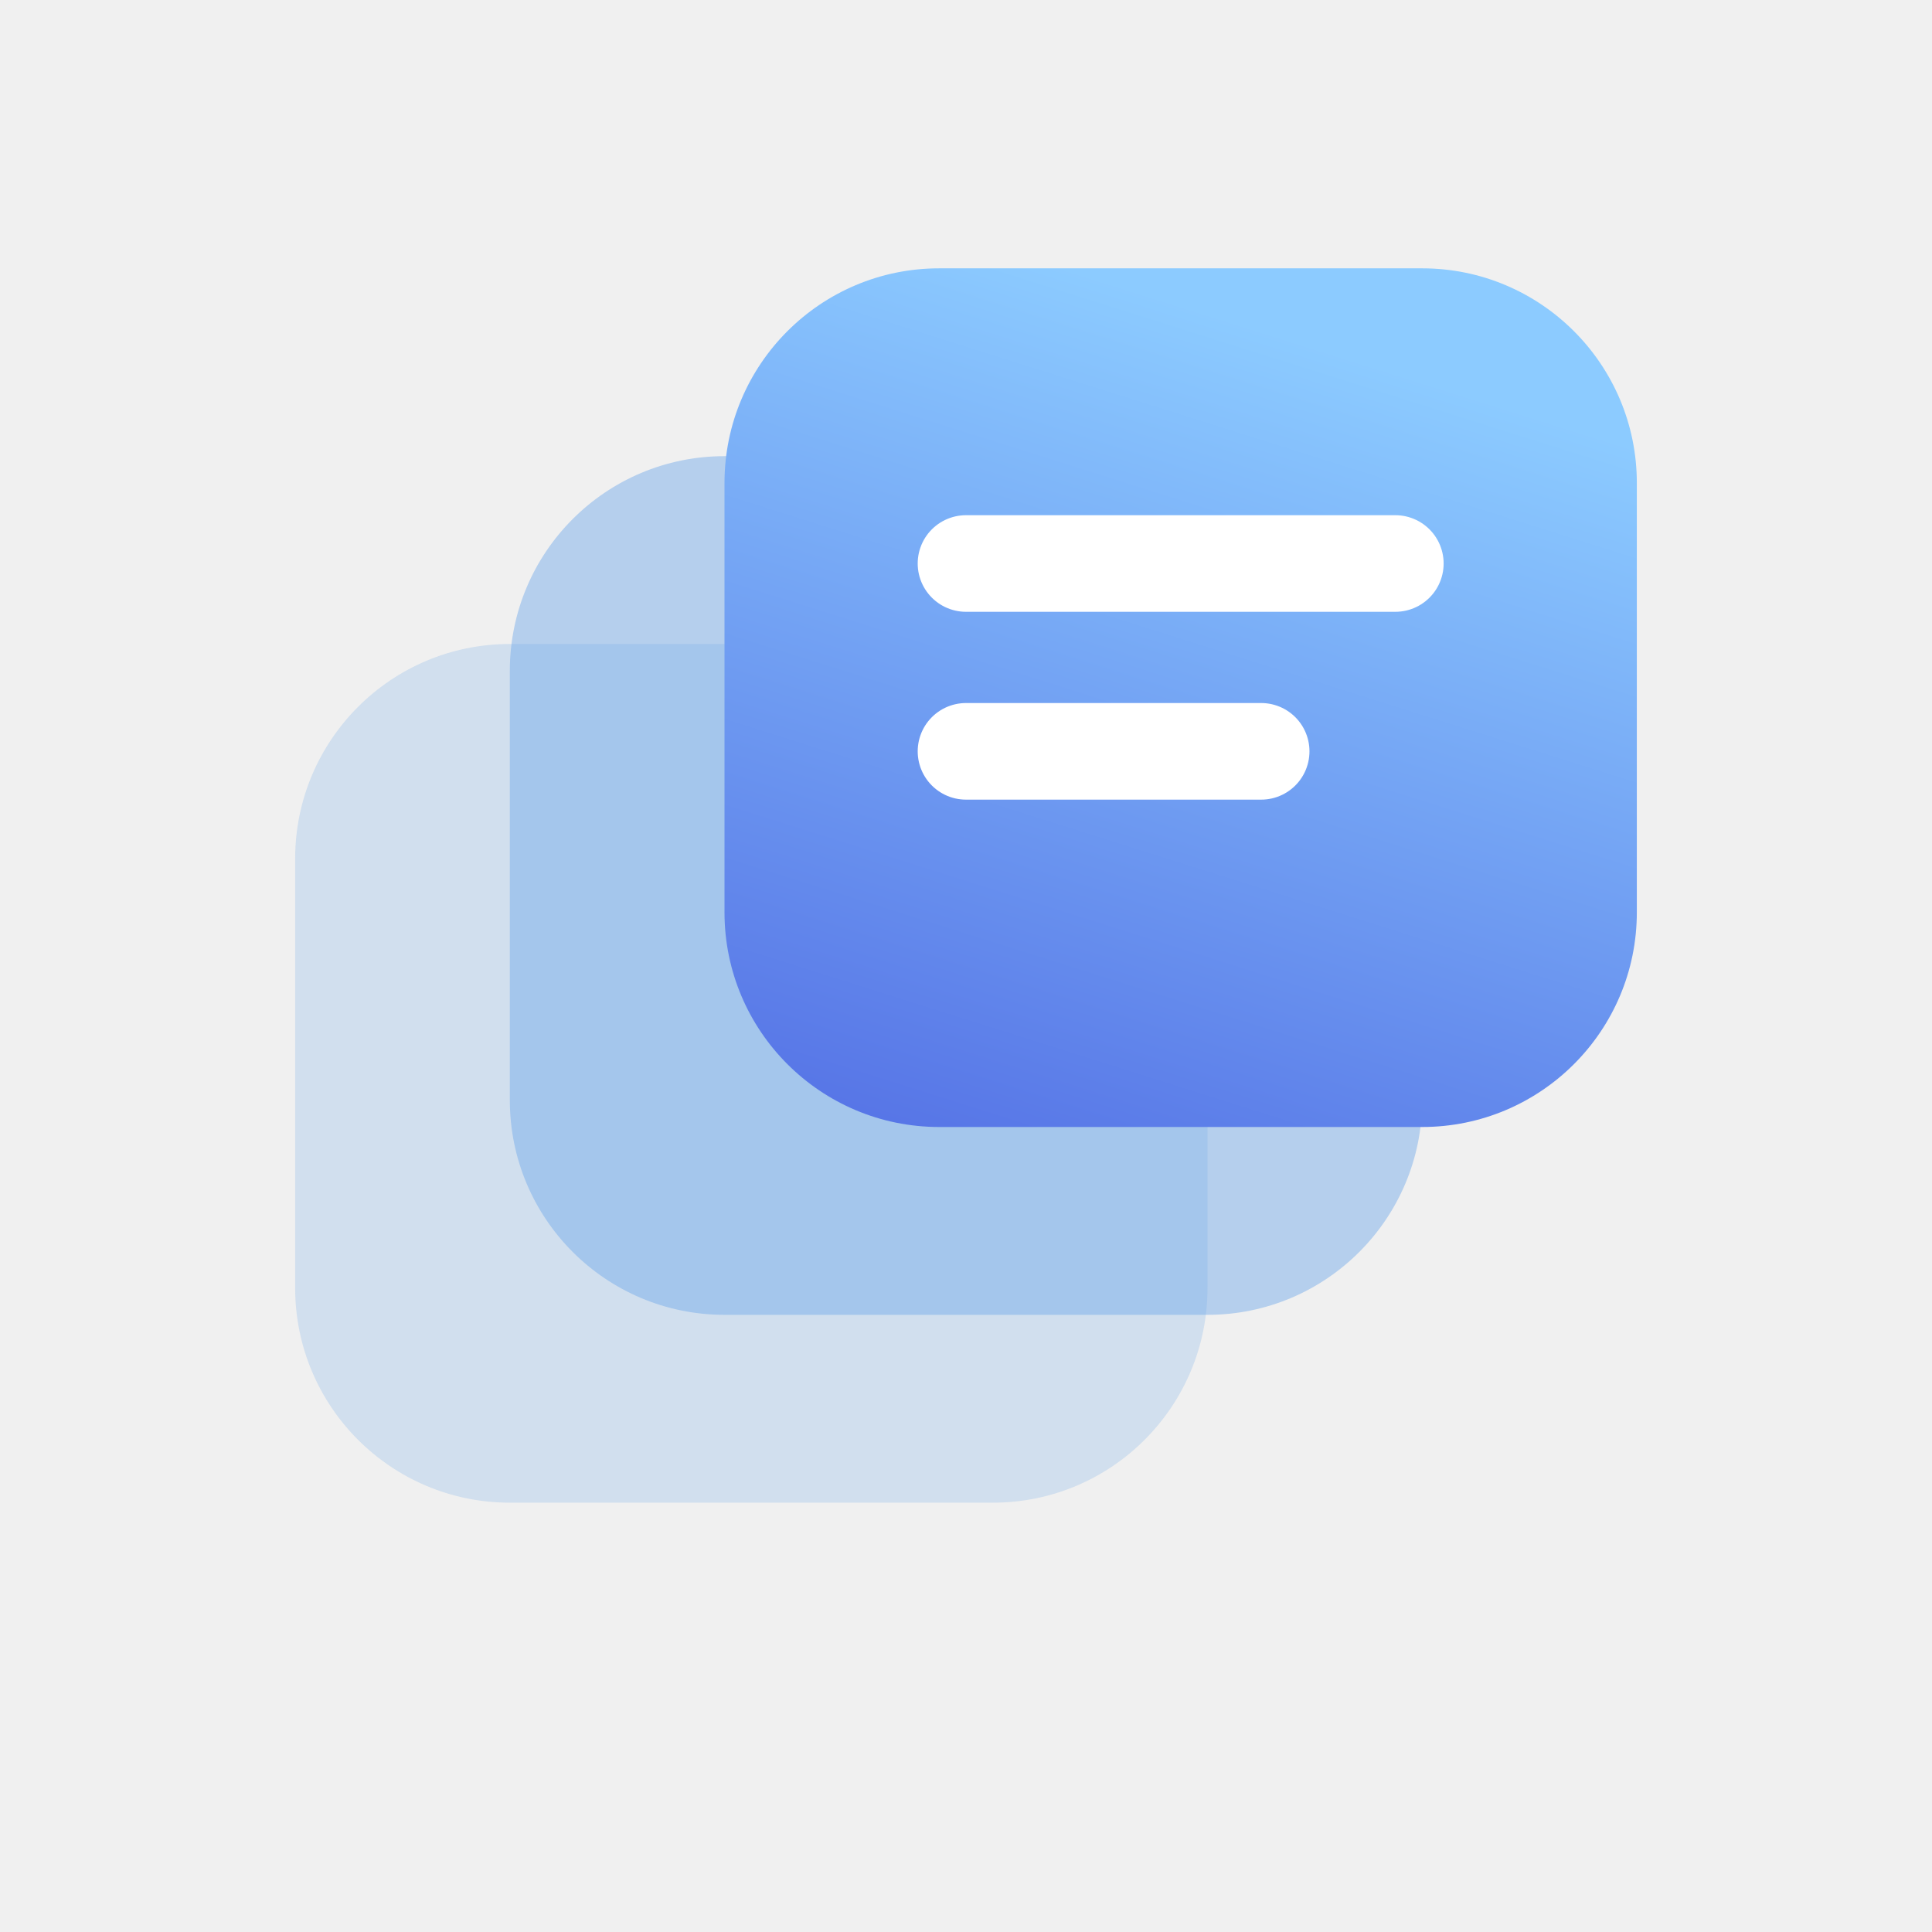
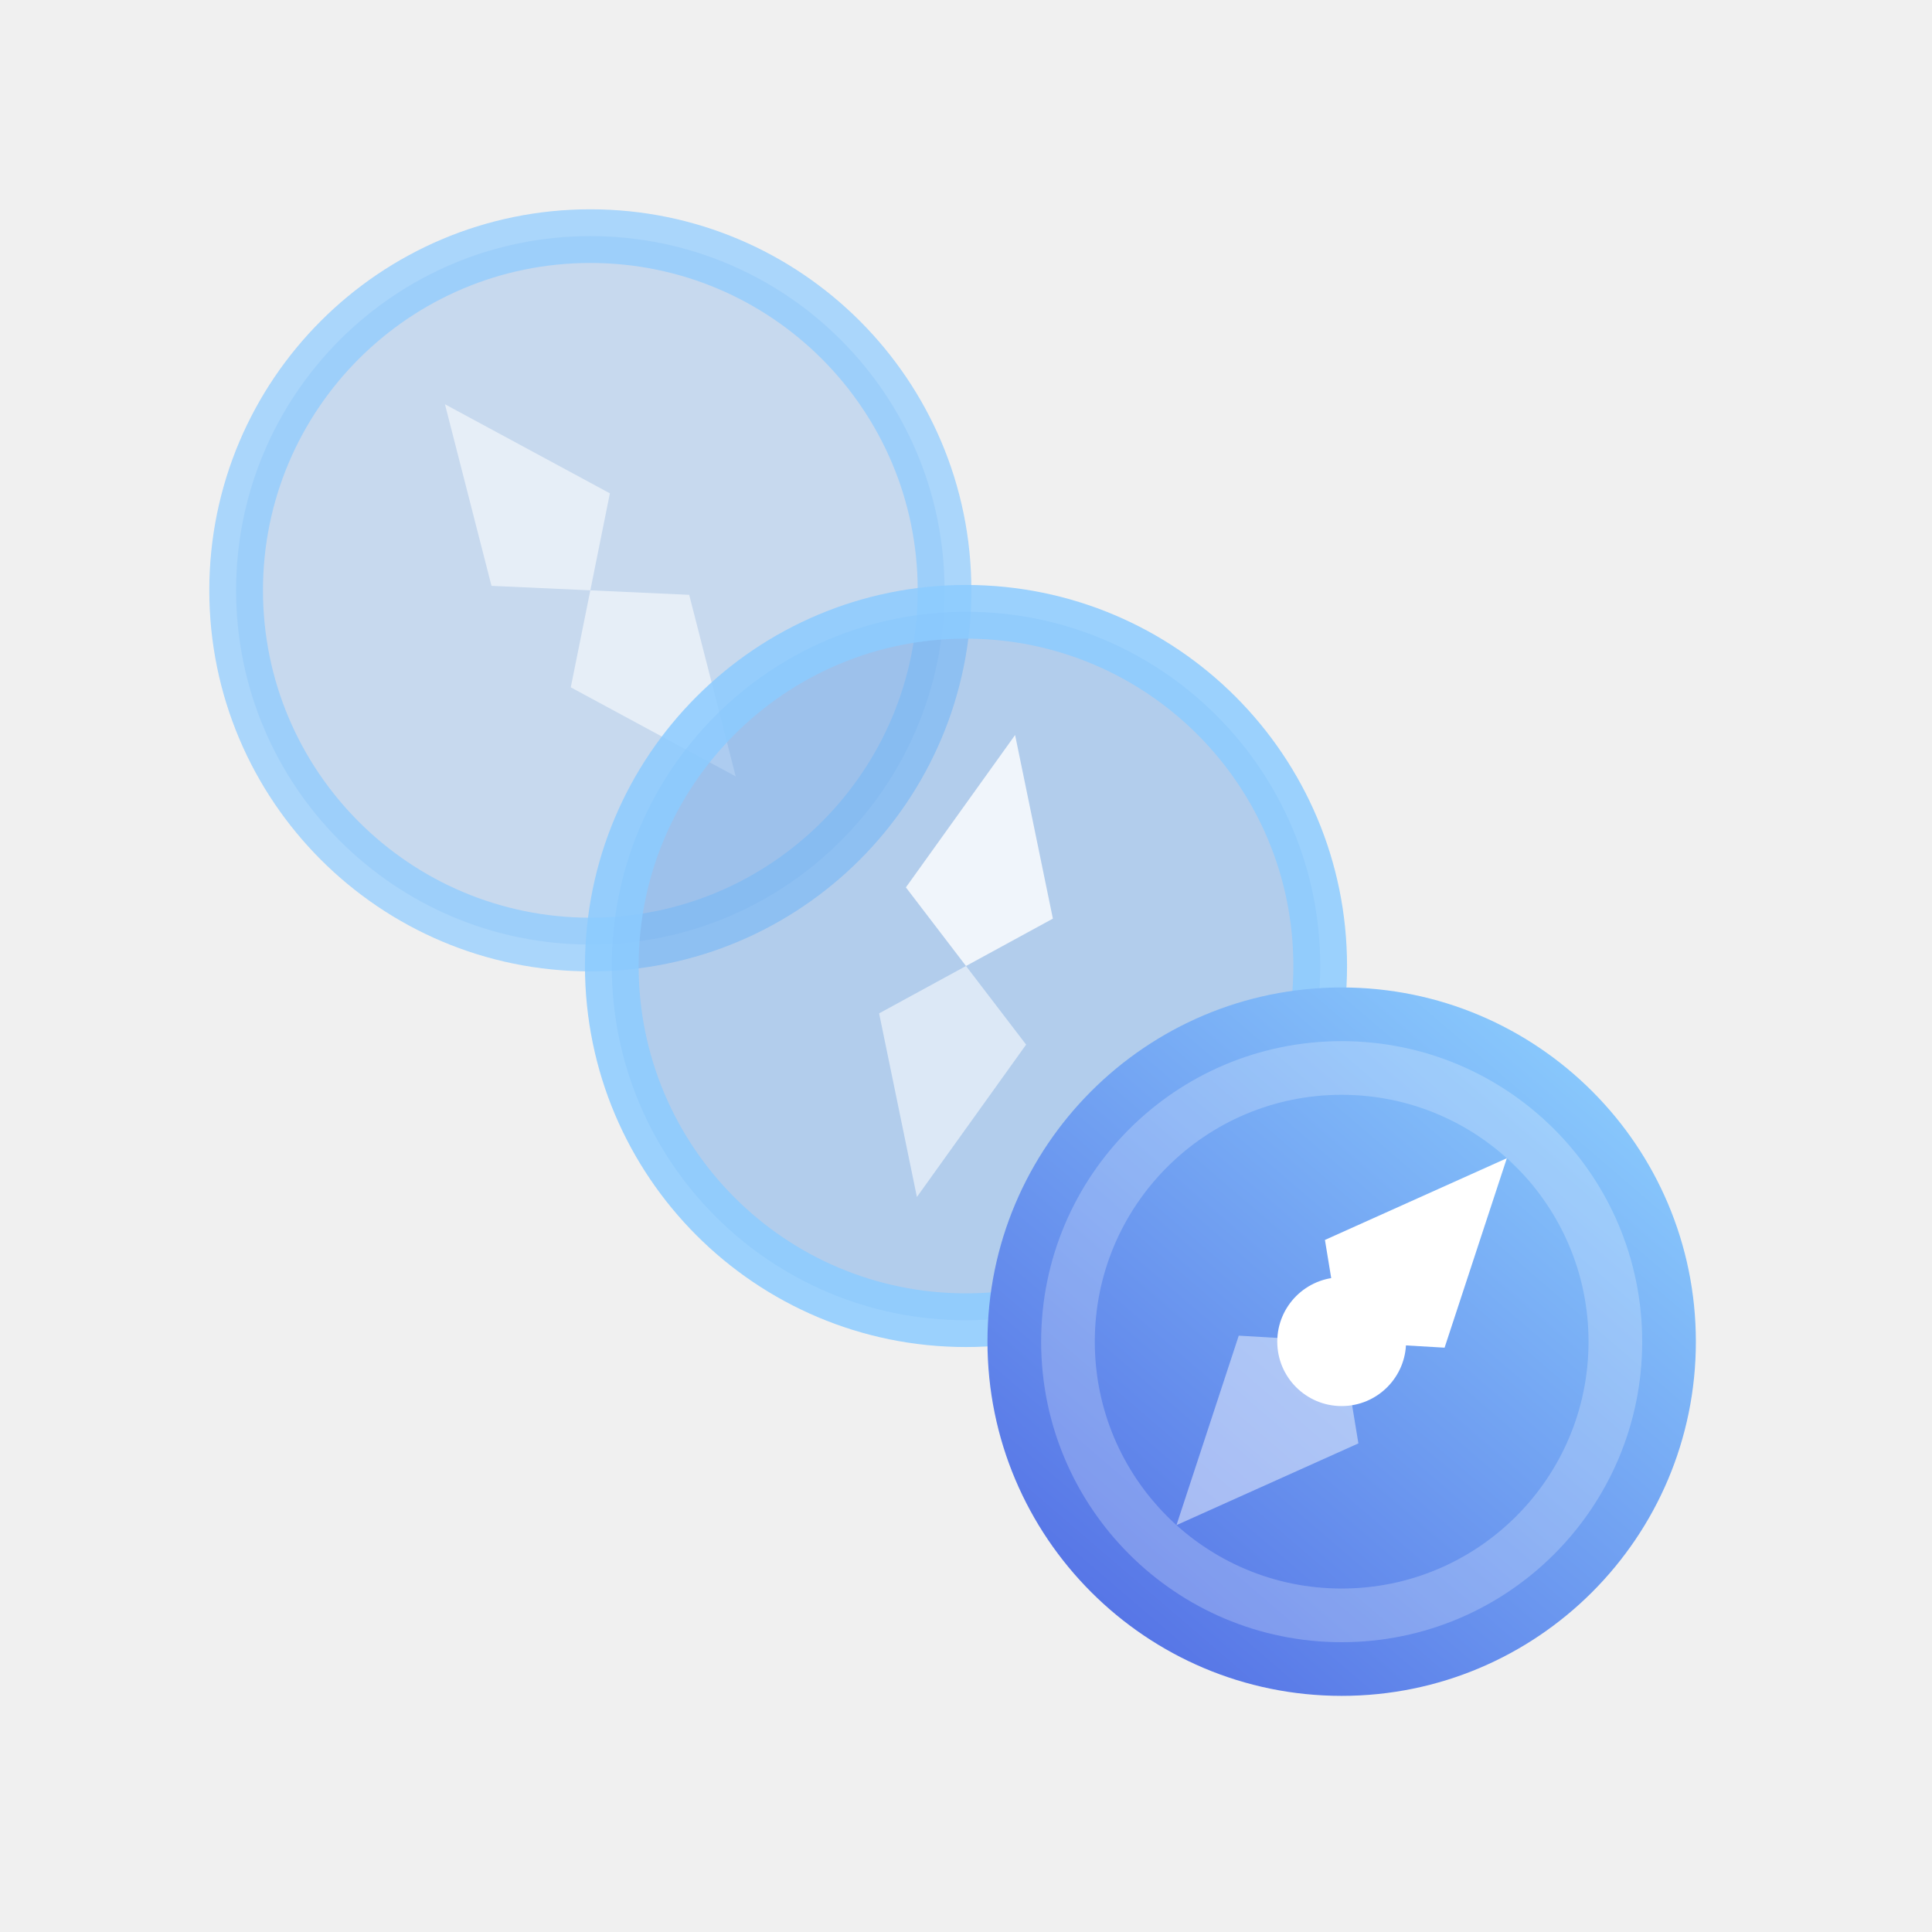
<svg xmlns="http://www.w3.org/2000/svg" width="36" height="36" viewBox="0 0 36 36" fill="none">
  <defs>
-     <linearGradient id="dsh-workspace-family-card" x1="20" y1="5" x2="14" y2="24" gradientUnits="userSpaceOnUse">
-       <stop stop-color="#8CCBFF" />
+     <linearGradient id="atlas-stack" x1="30" y1="18" x2="18" y2="32" gradientUnits="userSpaceOnUse">
+       <stop stop-color="#8FD3FF" />
      <stop offset="1" stop-color="#4B62E1" />
    </linearGradient>
  </defs>
-   <rect x="5.5" y="12" width="17" height="16" rx="4" fill="#6FA8E8" fill-opacity="0.24" />
-   <rect x="9.5" y="8.5" width="17" height="16" rx="4" fill="#6FA8E8" fill-opacity="0.46" />
-   <rect x="13.5" y="5" width="17" height="16" rx="4" fill="url(#dsh-workspace-family-card)" />
-   <path d="M18 10.5H26M18 14H23.5" stroke="#FFFFFF" stroke-width="1.8" stroke-linecap="round" />
+   <g>
+     <circle cx="11" cy="11" r="6.6" fill="#6FA8E8" fill-opacity="0.32" stroke="#8CCBFF" stroke-opacity="0.7" stroke-width="1" />
+     <g transform="rotate(-38 11 11)" fill="#FFFFFF" fill-opacity="0.55">
+       <path d="M11 6.6l1.4 3.2L11 11l-1.4-1.2Z" />
+       <path d="M11 15.4l1.4-3.2L11 11l-1.4 1.2Z" fill-opacity="0.55" />
+     </g>
+   </g>
+   <g>
+     <circle cx="18" cy="18" r="6.6" fill="#6FA8E8" fill-opacity="0.48" stroke="#8CCBFF" stroke-opacity="0.85" stroke-width="1" />
+     <g transform="rotate(12 18 18)" fill="#FFFFFF" fill-opacity="0.8">
+       <path d="M18 13.6l1.4 3.2L18 18l-1.4-1.2Z" />
+       <path d="M18 22.4l1.4-3.2L18 18l-1.4 1.2Z" fill-opacity="0.55" />
+     </g>
+   </g>
+   <g>
+     <circle cx="25" cy="25" r="6.6" fill="url(#atlas-stack)" />
+     <circle cx="25" cy="25" r="5.1" stroke="#FFFFFF" stroke-opacity="0.22" />
+     <g transform="rotate(42 25 25)" fill="#FFFFFF">
+       <path d="M25 20.4l1.5 3.4L25 25l-1.5-1.2Z" />
+       <path d="M25 29.6l1.5-3.4L25 25l-1.5 1.2Z" fill-opacity="0.45" />
+     </g>
+     <circle cx="25" cy="25" r="1.2" fill="#FFFFFF" />
+   </g>
</svg>
